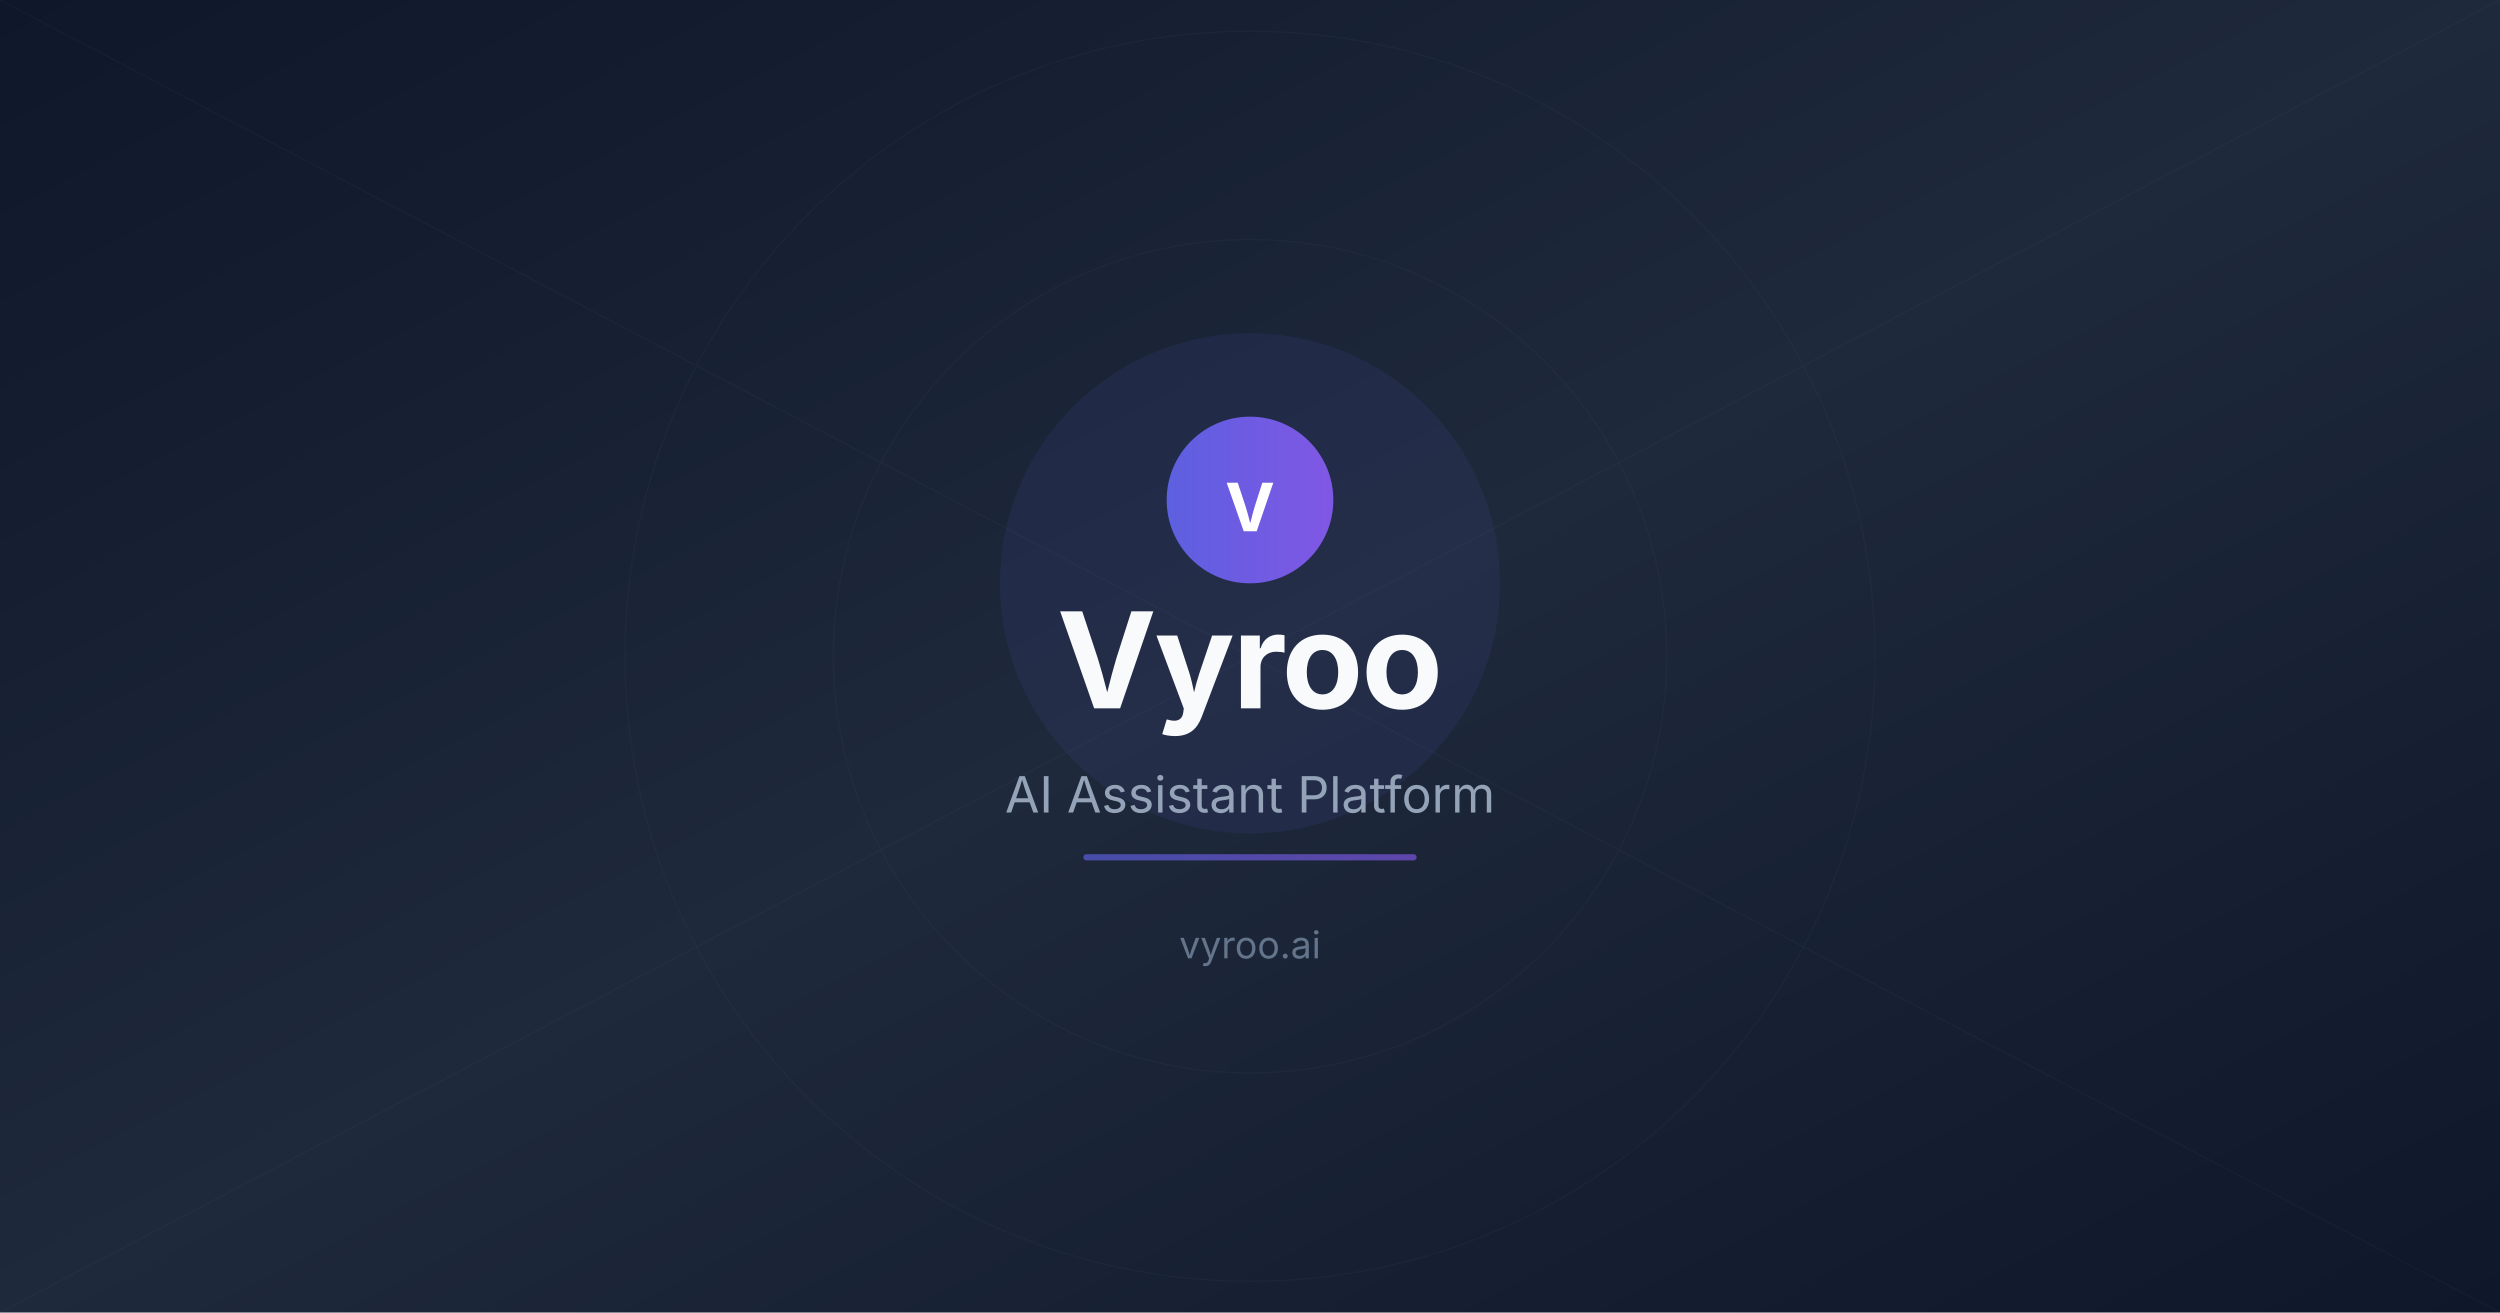
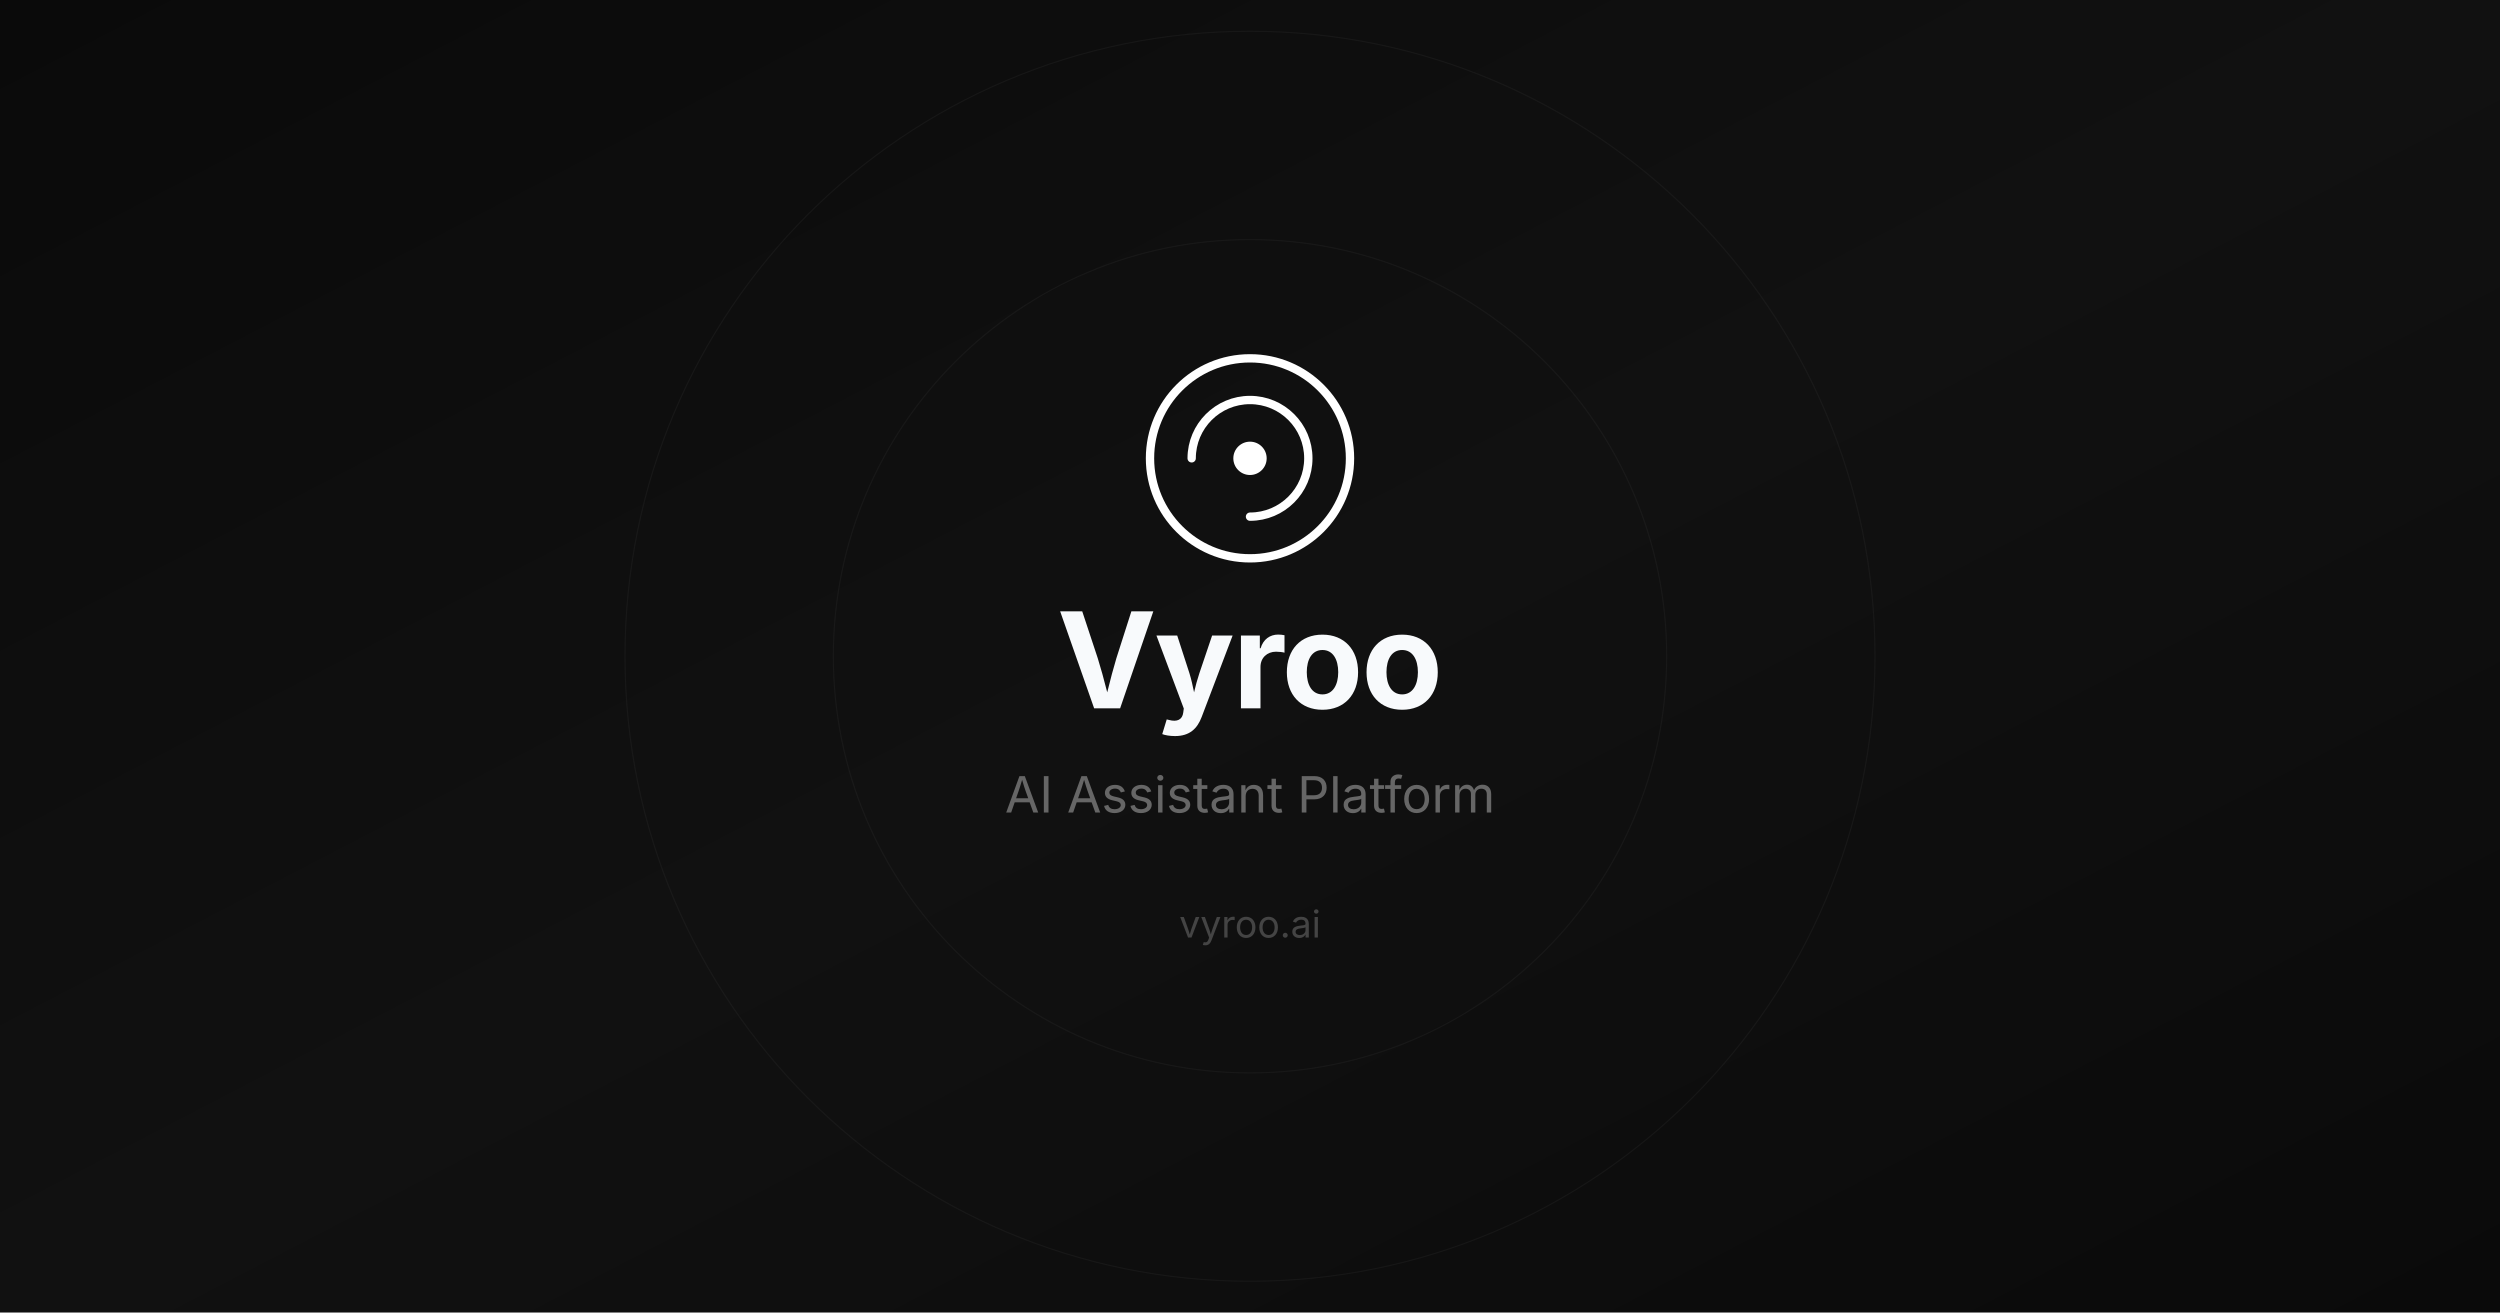
<svg xmlns="http://www.w3.org/2000/svg" width="1200" height="630" viewBox="0 0 1200 630">
  <defs>
    <linearGradient id="bg" x1="0%" y1="0%" x2="100%" y2="100%">
-       <stop offset="0%" style="stop-color:#0f172a" />
-       <stop offset="50%" style="stop-color:#1e293b" />
-       <stop offset="100%" style="stop-color:#0f172a" />
-     </linearGradient>
-     <linearGradient id="accent" x1="0%" y1="0%" x2="100%" y2="0%">
-       <stop offset="0%" style="stop-color:#6366f1" />
-       <stop offset="100%" style="stop-color:#8b5cf6" />
+       <stop offset="0%" style="stop-color:#0a0a0a" />
+       <stop offset="50%" style="stop-color:#111111" />
+       <stop offset="100%" style="stop-color:#0a0a0a" />
    </linearGradient>
  </defs>
  <rect width="1200" height="630" fill="url(#bg)" />
-   <g opacity="0.05">
-     <line x1="0" y1="0" x2="1200" y2="630" stroke="#94a3b8" stroke-width="0.5" />
-     <line x1="1200" y1="0" x2="0" y2="630" stroke="#94a3b8" stroke-width="0.5" />
-     <circle cx="600" cy="315" r="200" fill="none" stroke="#94a3b8" stroke-width="0.5" />
-     <circle cx="600" cy="315" r="300" fill="none" stroke="#94a3b8" stroke-width="0.5" />
+   <g opacity="0.04">
+     <circle cx="600" cy="315" r="200" fill="none" stroke="#ffffff" stroke-width="0.5" />
+     <circle cx="600" cy="315" r="300" fill="none" stroke="#ffffff" stroke-width="0.5" />
  </g>
-   <circle cx="600" cy="280" r="120" fill="#6366f1" opacity="0.08" />
-   <circle cx="600" cy="240" r="40" fill="url(#accent)" opacity="0.9" />
-   <text x="600" y="255" text-anchor="middle" fill="#ffffff" font-family="system-ui, -apple-system, sans-serif" font-size="32" font-weight="700">V</text>
+   <circle cx="600" cy="220" r="48" stroke="#ffffff" stroke-width="4" fill="none" />
+   <path d="M572 220c0-15.46 12.54-28 28-28s28 12.54 28 28-12.54 28-28 28" stroke="#ffffff" stroke-width="4" stroke-linecap="round" fill="none" />
+   <circle cx="600" cy="220" r="8" fill="#ffffff" />
  <text x="600" y="340" text-anchor="middle" fill="#f8fafc" font-family="system-ui, -apple-system, sans-serif" font-size="64" font-weight="700" letter-spacing="-1">Vyroo</text>
-   <text x="600" y="390" text-anchor="middle" fill="#94a3b8" font-family="system-ui, -apple-system, sans-serif" font-size="24" font-weight="400">AI Assistant Platform</text>
-   <rect x="520" y="410" width="160" height="3" rx="1.5" fill="url(#accent)" opacity="0.6" />
-   <text x="600" y="460" text-anchor="middle" fill="#64748b" font-family="system-ui, -apple-system, sans-serif" font-size="18" font-weight="400">vyroo.ai</text>
+   <text x="600" y="390" text-anchor="middle" fill="#666666" font-family="system-ui, -apple-system, sans-serif" font-size="24" font-weight="400">AI Assistant Platform</text>
+   <text x="600" y="450" text-anchor="middle" fill="#444444" font-family="system-ui, -apple-system, sans-serif" font-size="18" font-weight="400">vyroo.ai</text>
</svg>
